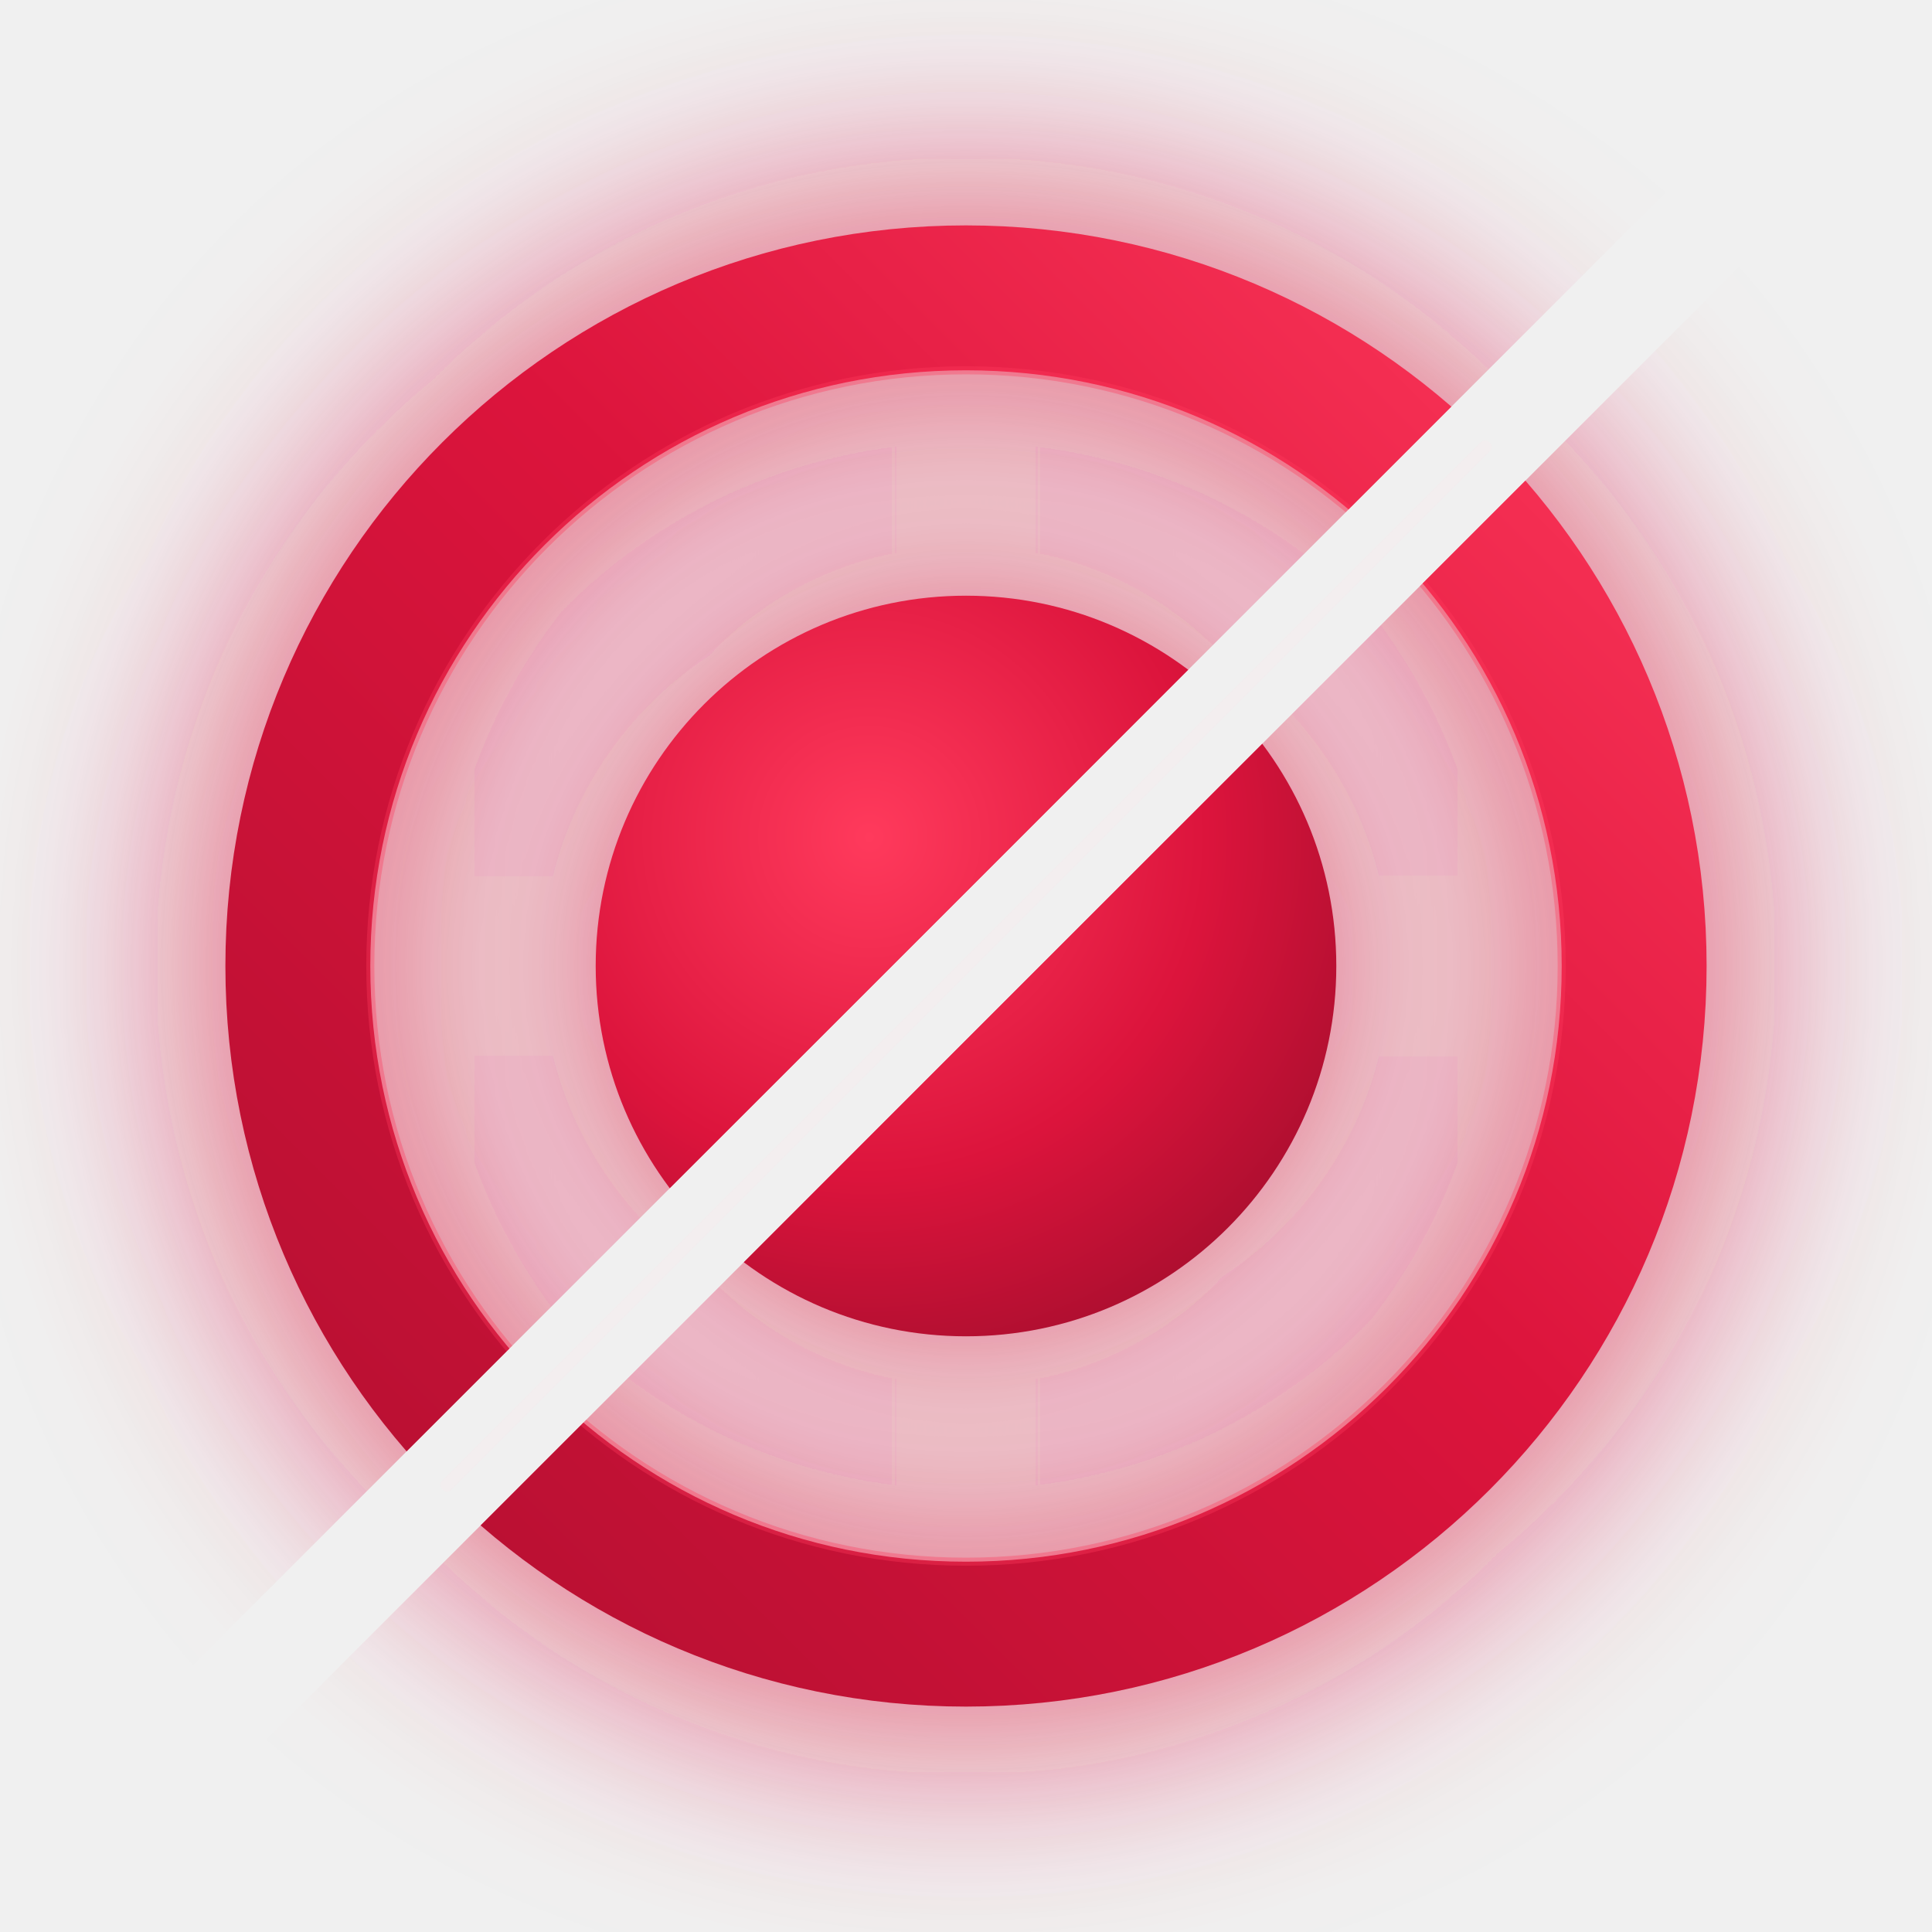
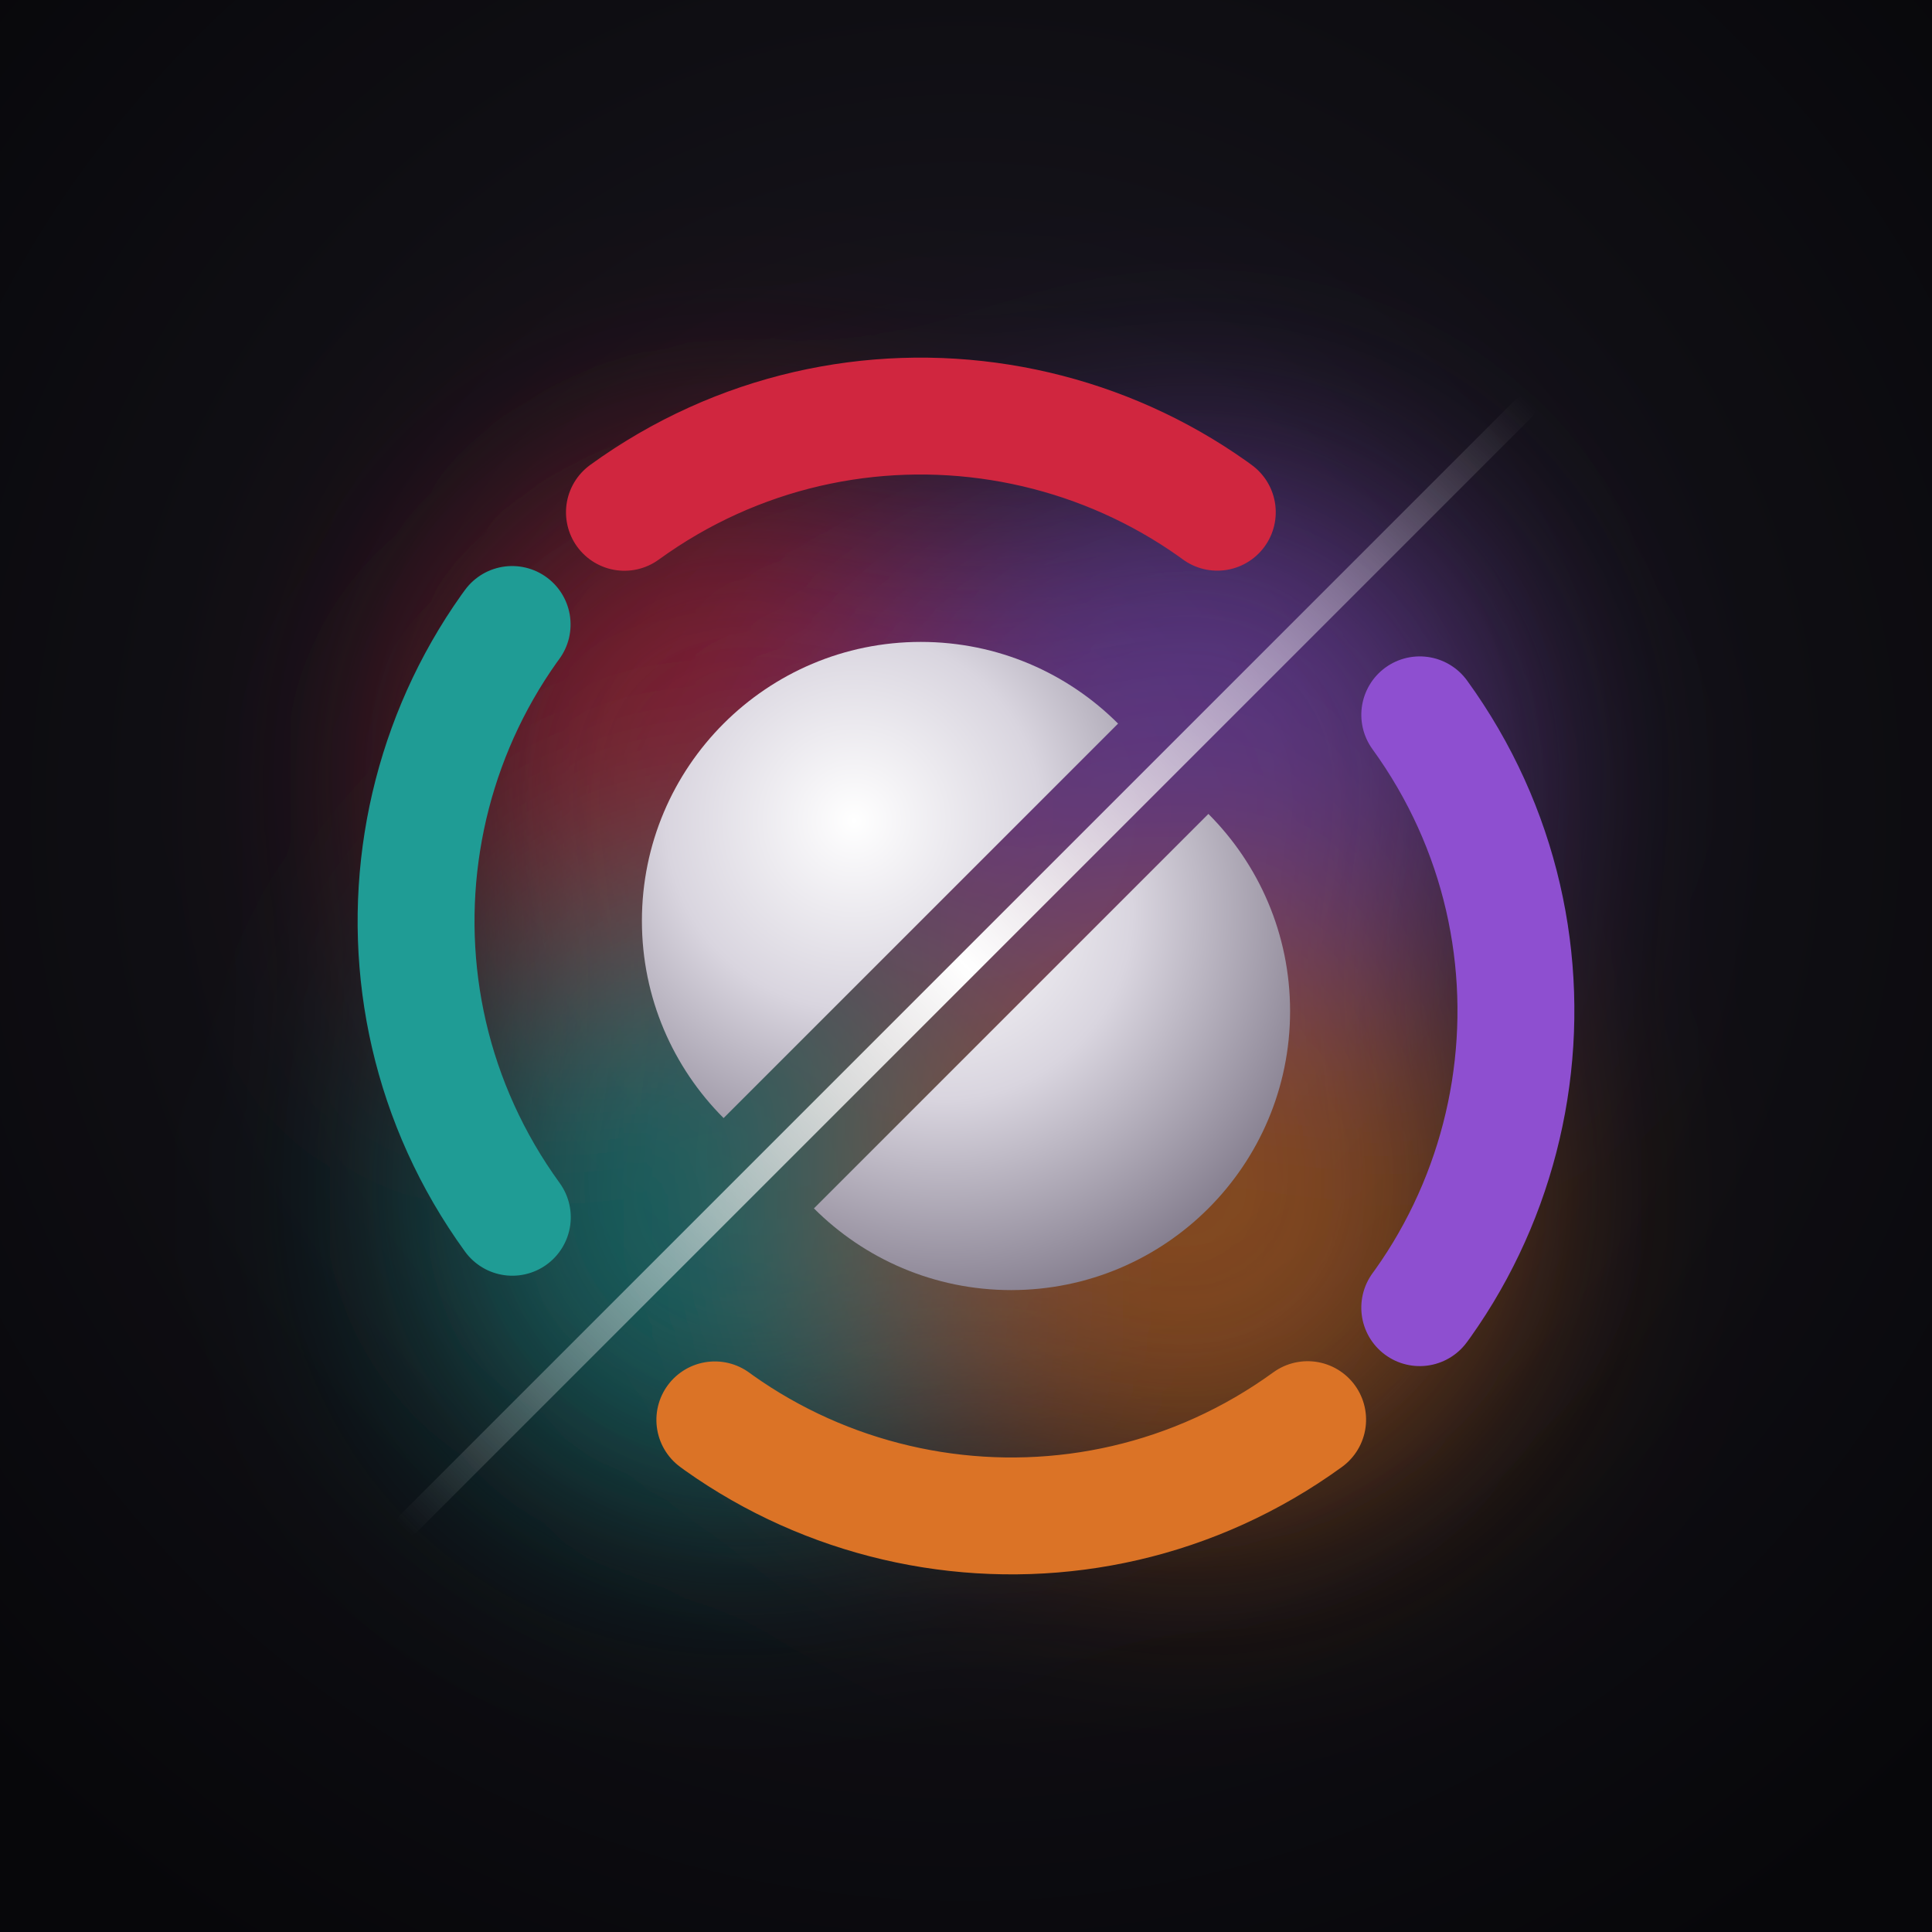
- <svg xmlns="http://www.w3.org/2000/svg" width="240" height="240" viewBox="-120 -120 240 240">
+ <svg xmlns="http://www.w3.org/2000/svg" width="512" height="512" viewBox="0 0 512 512">
  <defs>
-     <linearGradient id="lg" x1="-90" y1="90" x2="90" y2="-90" gradientUnits="userSpaceOnUse">
-       <stop offset="0" stop-color="#B00F30" />
-       <stop offset="0.55" stop-color="#DC143C" />
-       <stop offset="1" stop-color="#FF3A5C" />
-     </linearGradient>
-     <radialGradient id="ld" cx="-12" cy="-16" r="70" gradientUnits="userSpaceOnUse">
-       <stop offset="0" stop-color="#FF3A5C" />
-       <stop offset="0.6" stop-color="#DC143C" />
-       <stop offset="1" stop-color="#A80E2E" />
+     <radialGradient id="bg" cx="50%" cy="42%" r="70%">
+       <stop offset="0" stop-color="#1D1A24" />
+       <stop offset=".6" stop-color="#0F0E13" />
+       <stop offset="1" stop-color="#07070A" />
    </radialGradient>
-     <mask id="lm" maskUnits="userSpaceOnUse" x="-120" y="-120" width="240" height="240">
-       <rect x="-120" y="-120" width="240" height="240" fill="#fff" />
-       <rect x="-130" y="-6.5" width="260" height="13" fill="#000" transform="rotate(-45)" />
-     </mask>
-     <filter id="lf" x="-60%" y="-60%" width="220%" height="220%">
-       <feGaussianBlur stdDeviation="14" />
+     <filter id="blur" x="-50%" y="-50%" width="200%" height="200%">
+       <feGaussianBlur stdDeviation="30.72" />
    </filter>
  </defs>
-   <g filter="url(#lf)" opacity="0.75" mask="url(#lm)">
-     <circle r="83" fill="none" stroke="#DC143C" stroke-width="22" />
-     <circle r="46" fill="#DC143C" />
+   <rect width="512" height="512" fill="url(#bg)" />
+   <g filter="url(#blur)" opacity=".55">
+     <circle cx="194.56" cy="204.8" r="81.92" fill="#D0263F" />
+     <circle cx="317.44" cy="204.8" r="81.92" fill="#8E4FD0" />
+     <circle cx="194.56" cy="317.44" r="81.92" fill="#1F9C95" />
+     <circle cx="317.44" cy="317.44" r="81.92" fill="#DB7326" />
  </g>
-   <g mask="url(#lm)">
-     <circle r="83" fill="none" stroke="url(#lg)" stroke-width="18" />
-     <circle r="46" fill="url(#ld)" />
-     <circle r="74" fill="none" stroke="#FF3A5C" stroke-opacity="0.35" stroke-width="1" />
-   </g>
-   <rect x="-92" y="-0.8" width="184" height="1.6" rx="0.8" fill="#F4ECEE" opacity="0.7" transform="rotate(-45)" />
+   <svg x="87.04" y="87.04" width="337.92" height="337.92" viewBox="0 0 48 48">
+     <defs>
+       <radialGradient id="svt" cx="38%" cy="32%" r="75%">
+         <stop offset="0" stop-color="#FFFFFF" />
+         <stop offset=".45" stop-color="#D9D5DF" />
+         <stop offset="1" stop-color="#7E7788" />
+       </radialGradient>
+       <clipPath id="cat">
+         <polygon points="-10,-10 58,-10 -10,58" />
+       </clipPath>
+       <clipPath id="cbt">
+         <polygon points="58,-10 58,58 -10,58" />
+       </clipPath>
+       <linearGradient id="blt" x1="0" y1="1" x2="1" y2="0">
+         <stop offset="0" stop-color="#fff" stop-opacity="0" />
+         <stop offset=".5" stop-color="#fff" />
+         <stop offset="1" stop-color="#fff" stop-opacity="0" />
+       </linearGradient>
+     </defs>
+     <g transform="translate(-1.7 -1.7)">
+       <g clip-path="url(#cat)">
+         <g transform="rotate(-125.95 24 24)">
+           <circle cx="24" cy="24" r="19" fill="none" stroke="#D0263F" stroke-width="4.4" stroke-linecap="round" stroke-dasharray="23.85 95.54" stroke-dashoffset="0.00" />
+           <circle cx="24" cy="24" r="19" fill="none" stroke="#8E4FD0" stroke-width="4.4" stroke-linecap="round" stroke-dasharray="23.85 95.54" stroke-dashoffset="-29.85" />
+           <circle cx="24" cy="24" r="19" fill="none" stroke="#DB7326" stroke-width="4.4" stroke-linecap="round" stroke-dasharray="23.85 95.54" stroke-dashoffset="-59.69" />
+           <circle cx="24" cy="24" r="19" fill="none" stroke="#1F9C95" stroke-width="4.4" stroke-linecap="round" stroke-dasharray="23.85 95.54" stroke-dashoffset="-89.54" />
+         </g>
+         <circle cx="24" cy="24" r="10.5" fill="url(#svt)" />
+       </g>
+     </g>
+     <g transform="translate(1.7 1.7)">
+       <g clip-path="url(#cbt)">
+         <g transform="rotate(-125.95 24 24)">
+           <circle cx="24" cy="24" r="19" fill="none" stroke="#D0263F" stroke-width="4.4" stroke-linecap="round" stroke-dasharray="23.85 95.54" stroke-dashoffset="0.00" />
+           <circle cx="24" cy="24" r="19" fill="none" stroke="#8E4FD0" stroke-width="4.4" stroke-linecap="round" stroke-dasharray="23.85 95.54" stroke-dashoffset="-29.85" />
+           <circle cx="24" cy="24" r="19" fill="none" stroke="#DB7326" stroke-width="4.4" stroke-linecap="round" stroke-dasharray="23.85 95.54" stroke-dashoffset="-59.69" />
+           <circle cx="24" cy="24" r="19" fill="none" stroke="#1F9C95" stroke-width="4.4" stroke-linecap="round" stroke-dasharray="23.85 95.54" stroke-dashoffset="-89.54" />
+         </g>
+         <circle cx="24" cy="24" r="10.5" fill="url(#svt)" />
+       </g>
+     </g>
+     <path d="M3 45 L45 3" stroke="url(#blt)" stroke-width=".9" stroke-linecap="round" />
+   </svg>
</svg>
